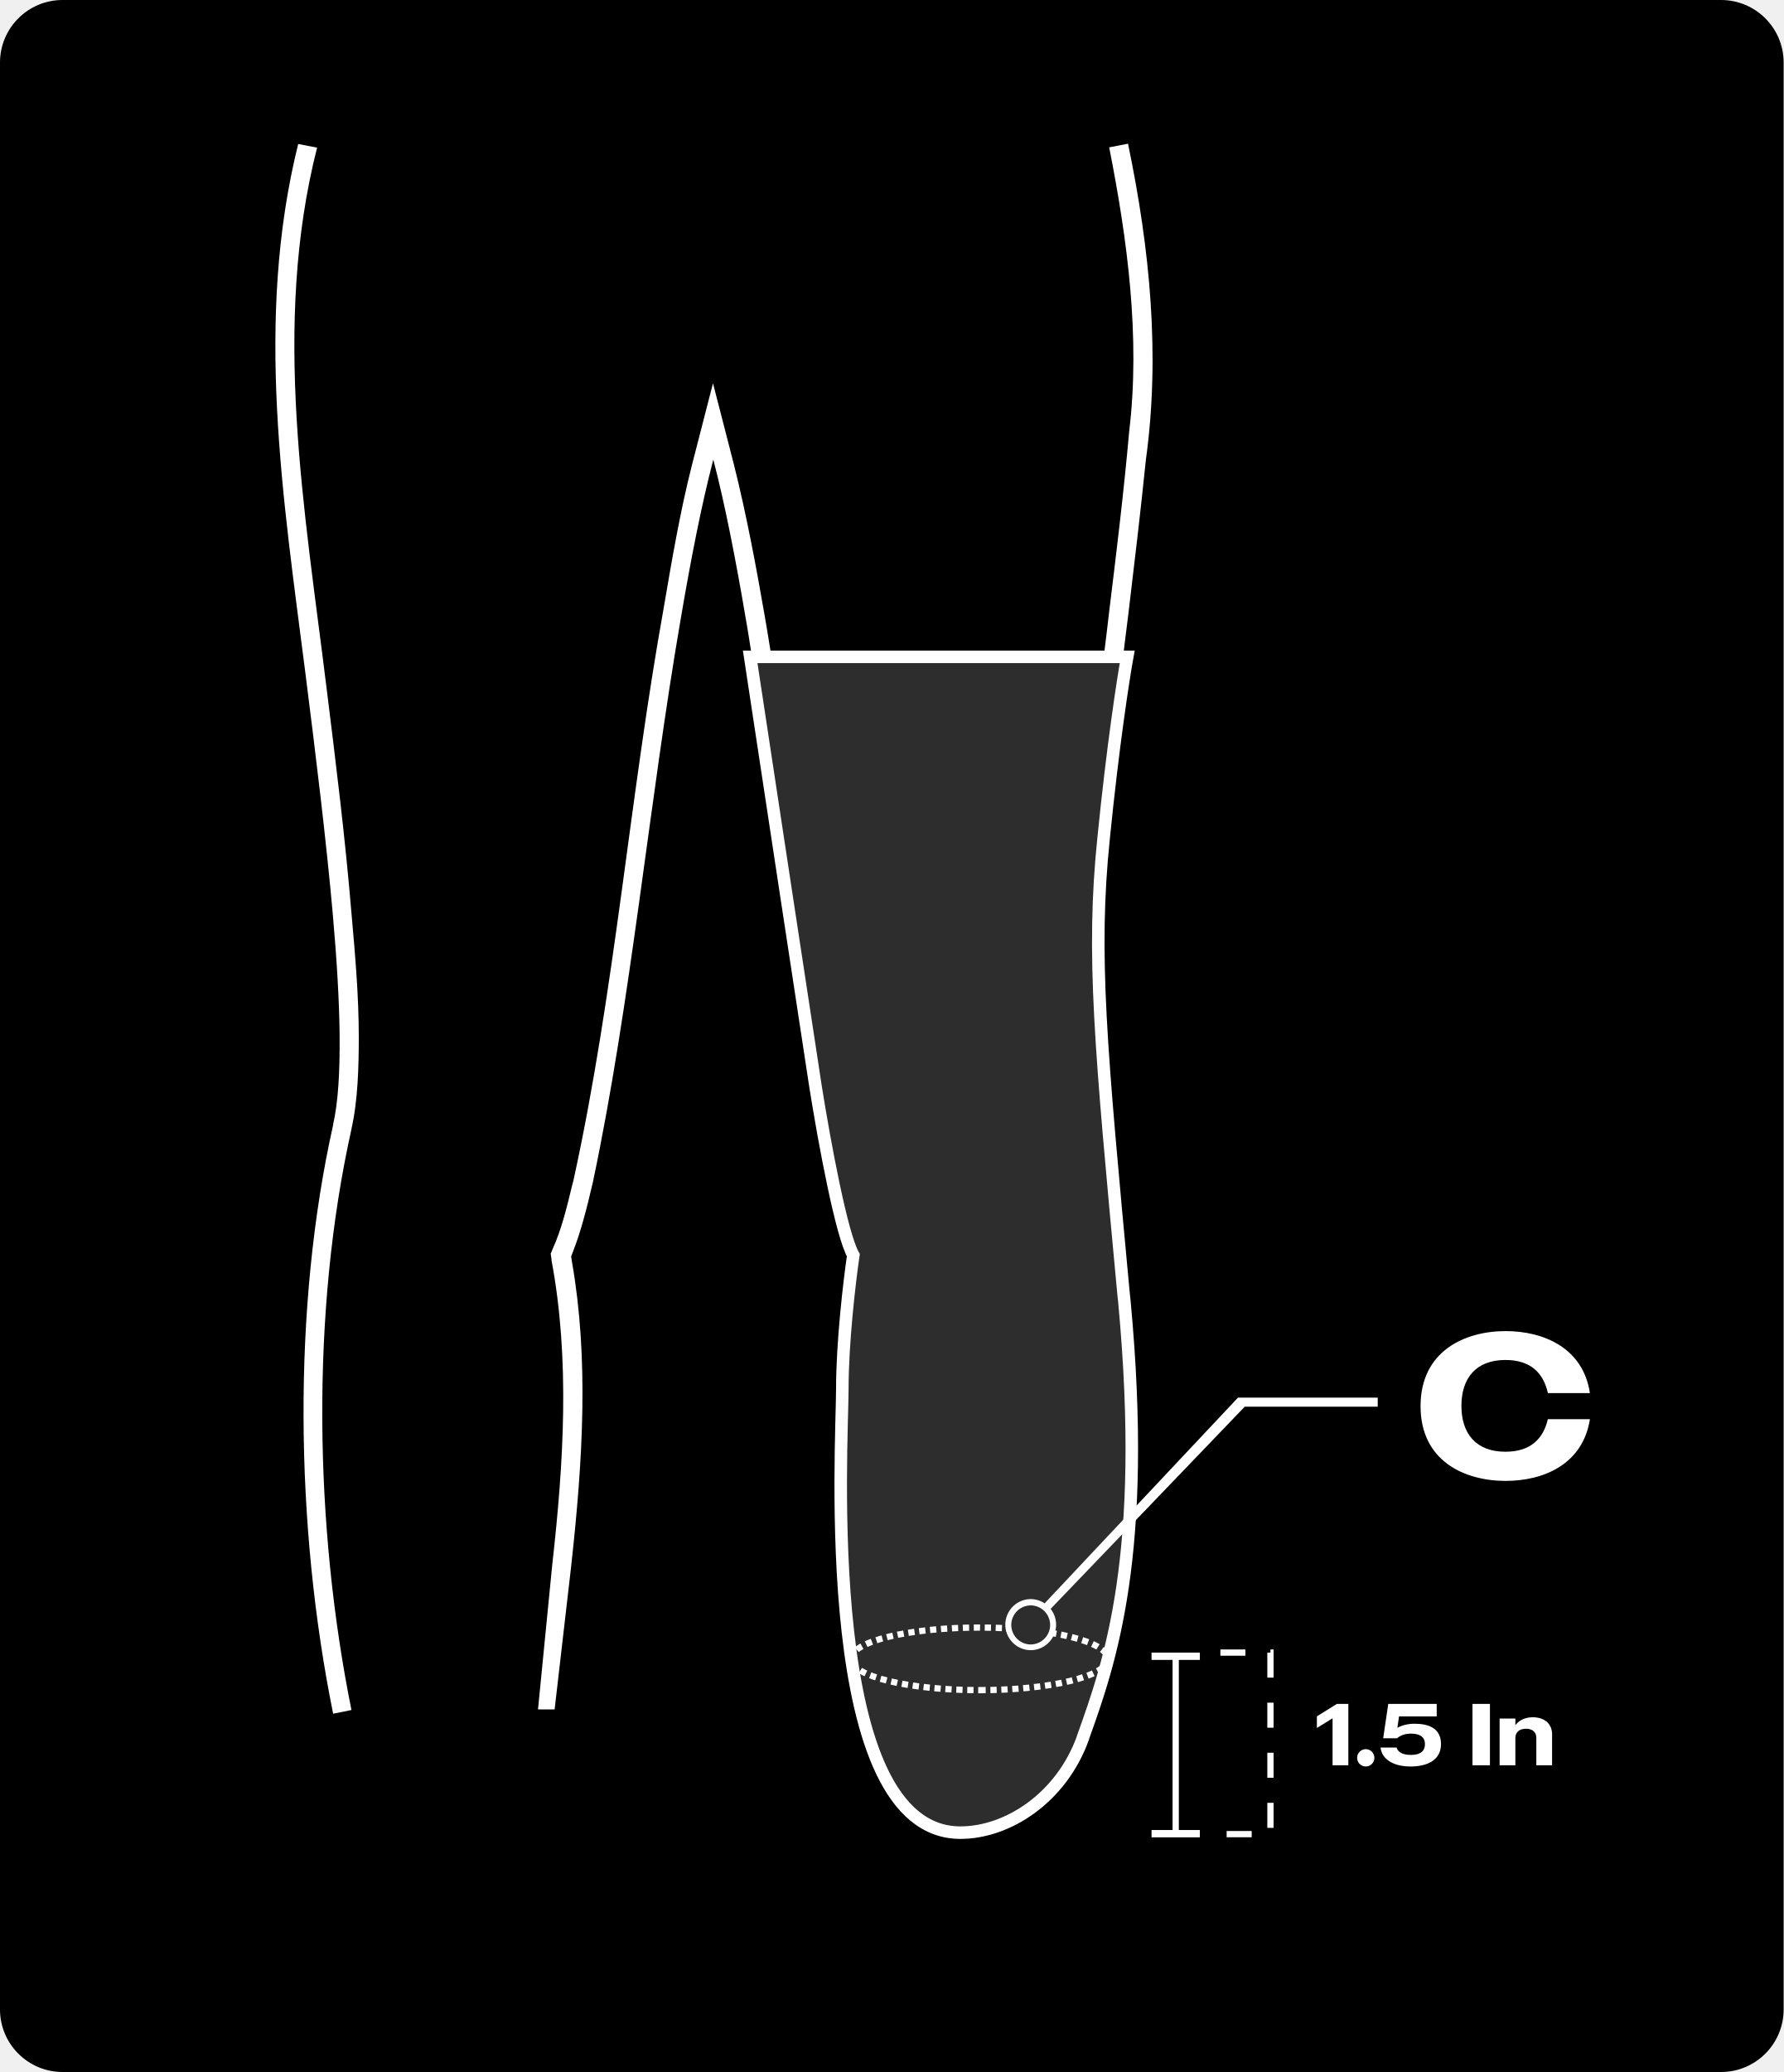
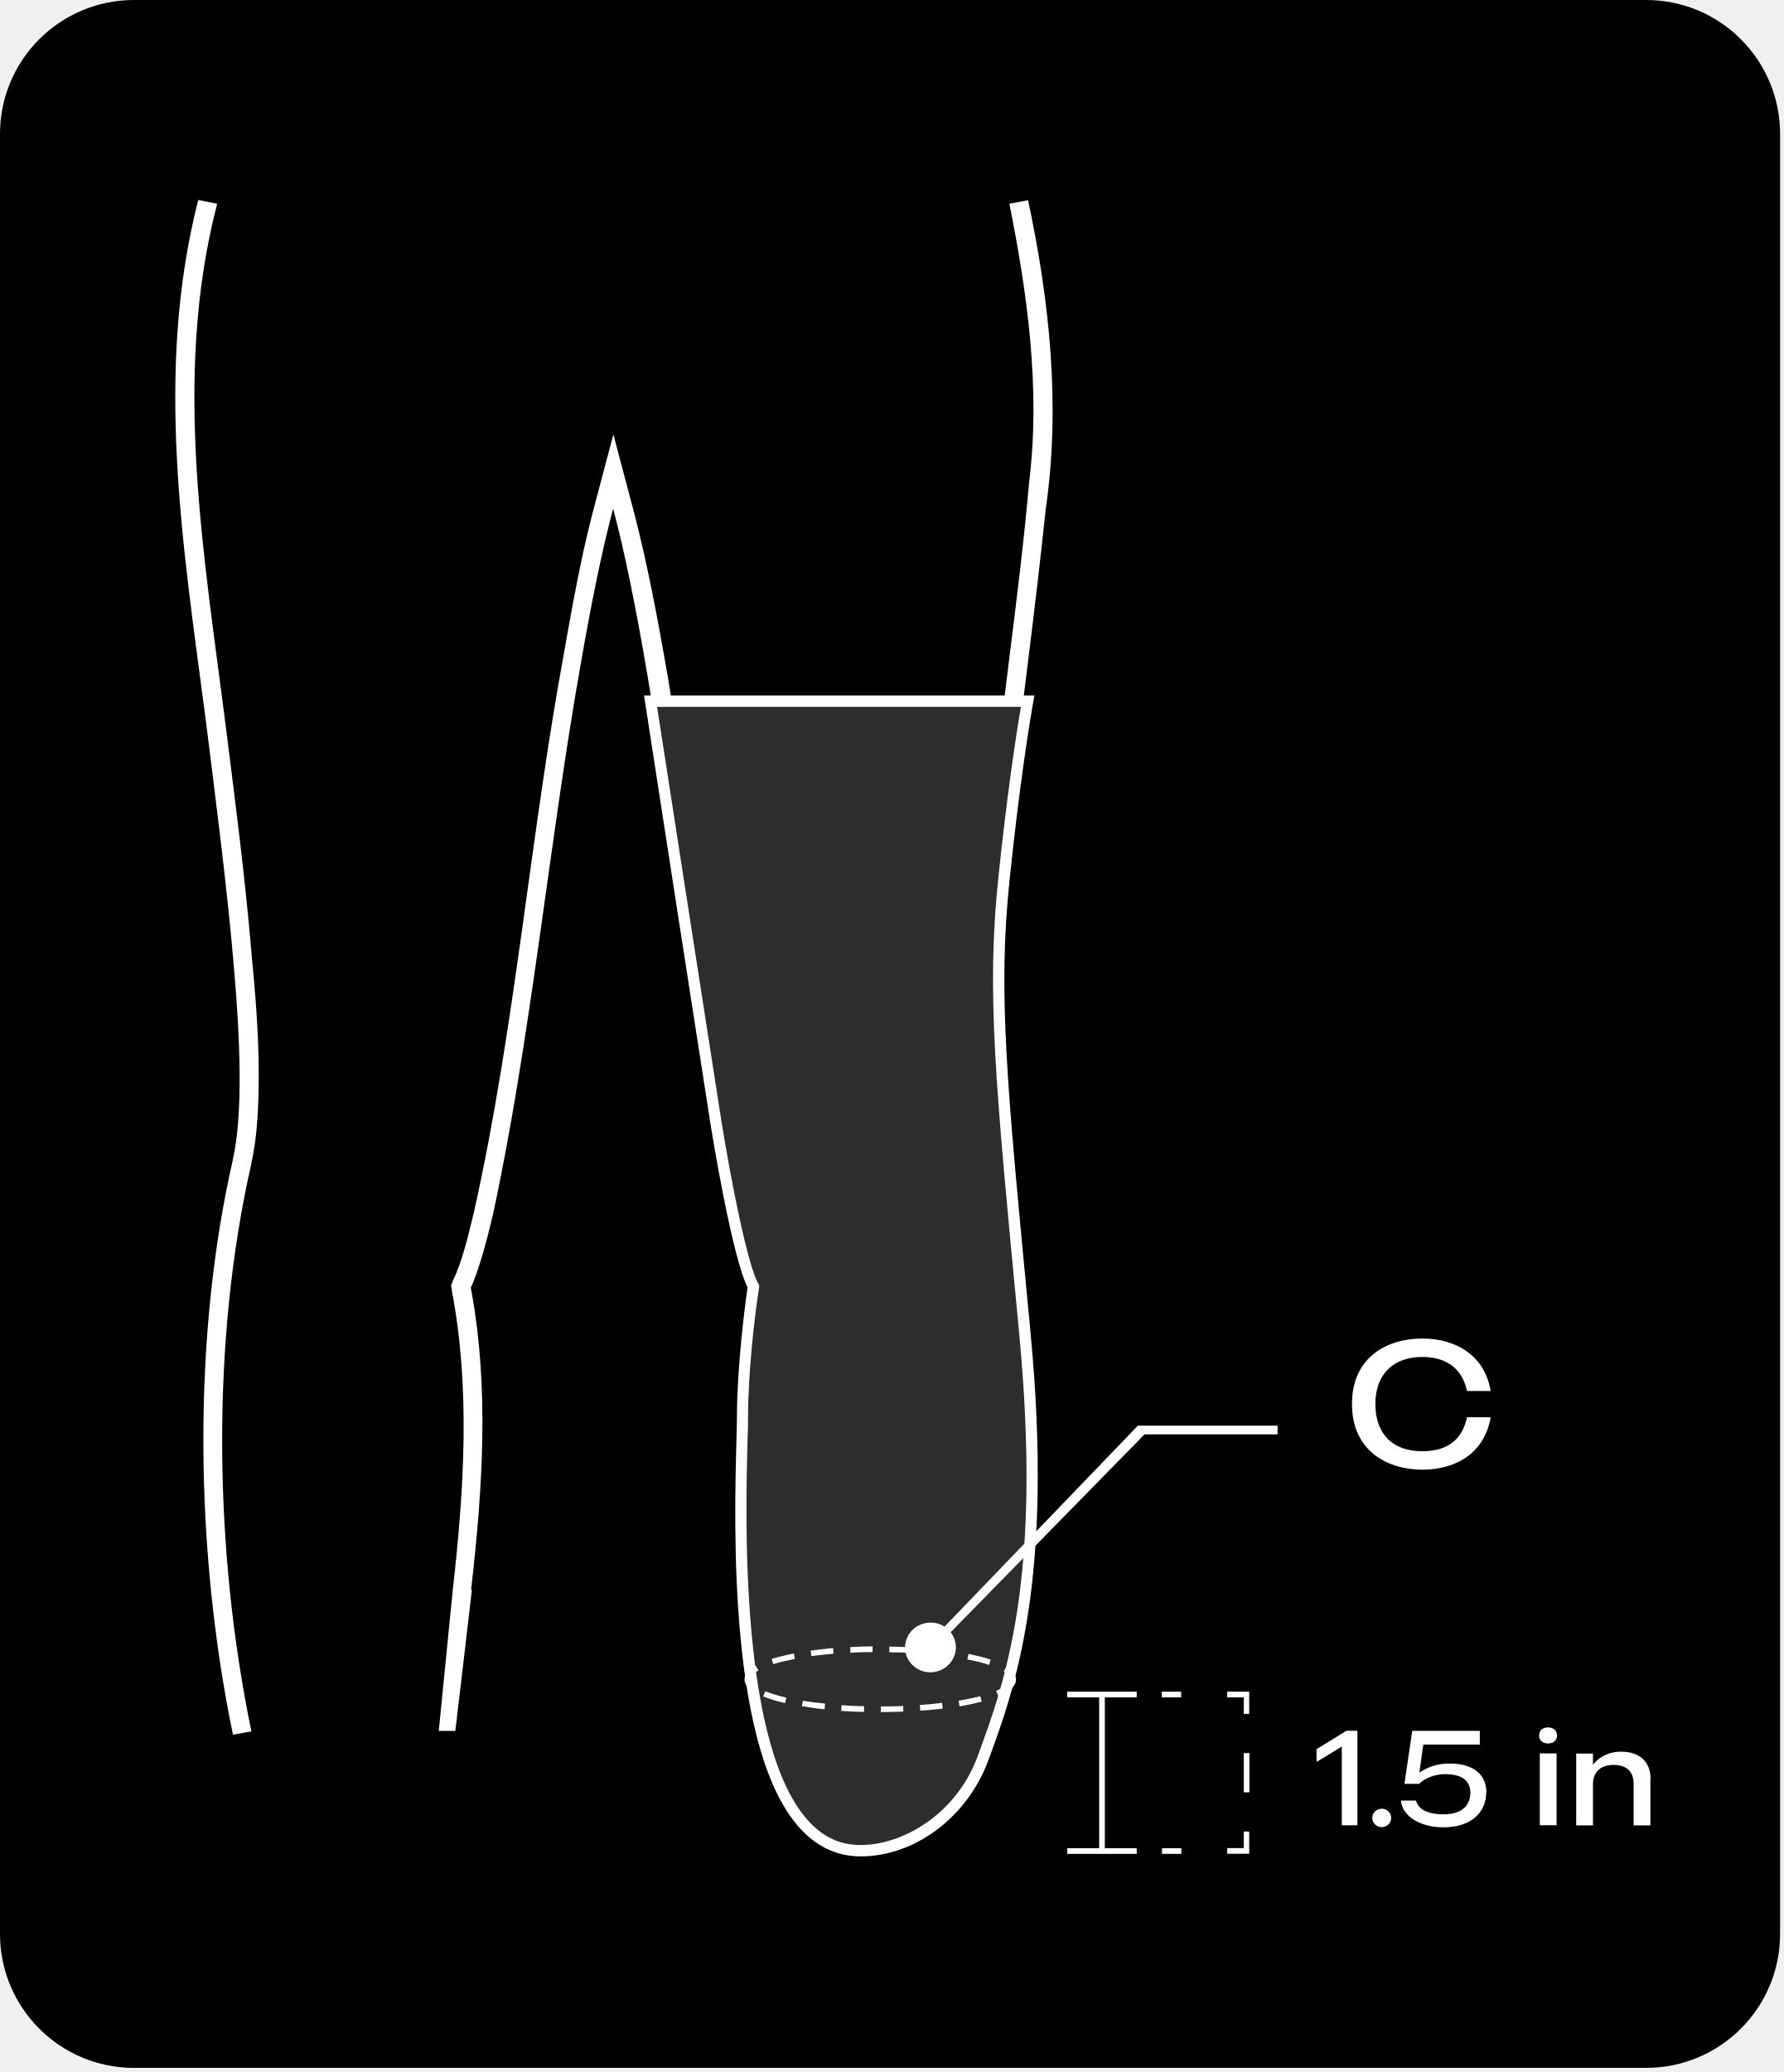
<svg xmlns="http://www.w3.org/2000/svg" width="285" height="331" viewBox="0 0 285 331" fill="none">
-   <rect width="285" height="331" rx="10" fill="black" />
-   <g clip-path="url(#clip0_9391_4601)">
-     <path fill-rule="evenodd" clip-rule="evenodd" d="M180.248 22.998C183.715 39.646 185.426 56.656 183.085 73.531C182.274 81.538 181.284 89.817 180.293 98.096C179.888 101.308 179.482 104.52 179.122 107.731C177.456 121.258 175.835 134.513 174.755 146.14C174.124 153.333 173.719 159.892 173.629 165.593C173.584 171.247 173.899 176.043 174.665 179.617V179.707C180.833 207.303 180.743 240.102 175.565 269.009H172.503C177.681 240.735 177.907 208.253 171.738 180.386V180.295C170.702 175.681 170.567 170.343 170.567 165.593C170.567 159.078 171.018 152.383 171.603 145.823C172.684 134.196 174.169 122.525 175.61 110.898C176.151 106.51 176.736 102.077 177.231 97.688C178.402 88.143 179.573 78.552 180.428 68.916C182.229 53.897 180.158 38.334 177.231 23.541L180.248 22.953V22.998Z" fill="white" />
-     <path fill-rule="evenodd" clip-rule="evenodd" d="M91.277 250.055C93.168 233 94.069 216.985 91.412 201.694C91.367 201.423 91.322 201.152 91.277 200.88V200.744V200.699V200.609L91.322 200.563C91.457 200.247 91.547 199.93 91.682 199.613C92.763 196.809 93.753 193.144 94.744 188.801C100.777 160.301 103.749 127.954 108.747 99.001C110.368 89.456 112.079 80.679 113.97 73.441C113.97 73.441 113.97 73.441 113.97 73.396C115.861 80.634 117.572 89.456 119.193 99.001C119.283 99.59 119.418 100.223 119.508 100.856C120.994 109.949 122.435 119.63 123.831 129.357C123.921 129.9 123.966 130.443 124.056 130.94L124.191 131.981V132.297C124.506 134.107 124.776 135.962 125.001 137.771L125.271 139.717C125.767 143.336 126.307 146.955 126.802 150.484C127.883 157.993 128.963 165.186 130.044 171.746C131.08 178.034 132.16 183.78 133.241 188.666V188.801C134.276 193.099 135.267 196.763 136.348 199.613C136.483 199.93 136.573 200.247 136.708 200.518V200.699C136.708 200.699 136.618 201.106 136.618 201.287C136.573 201.649 136.483 202.056 136.438 202.418C134.186 216.081 134.457 231.1 135.852 246.889C136.483 254.127 137.338 261.546 138.284 269.056H141.391C140.445 261.591 139.635 254.127 138.959 246.617C137.608 231.779 137.023 216.081 139.815 201.287V201.152L139.995 200.247L139.544 199.523C138.059 195.949 137.023 191.787 136.258 188.077C134.907 182.604 133.871 176.949 133.016 171.294C131.44 161.974 130.134 152.519 128.783 143.064C128.603 141.843 128.423 140.621 128.288 139.355C127.793 135.871 127.297 132.388 126.802 128.95V128.678C125.587 119.63 124.236 110.628 122.705 101.444C122.525 100.449 122.39 99.454 122.21 98.504C120.814 90.451 119.283 82.263 117.302 74.346C116.987 73.034 114.285 62.674 113.925 61.227C113.565 62.584 110.863 73.124 110.548 74.346C108.657 81.81 107.351 89.501 106.045 97.147C100.597 127.412 98.256 158.129 91.727 188.123C91.637 188.53 91.547 188.982 91.412 189.389C90.602 192.737 89.746 196.356 88.305 199.523L87.99 200.292L88.125 201.197V201.333C91.097 217.166 90.061 233.769 88.26 249.784L85.964 273.082H88.62C88.62 273.082 90.602 255.891 91.277 250.1V250.055Z" fill="white" />
-     <path fill-rule="evenodd" clip-rule="evenodd" d="M53.23 273.761C47.152 243.768 46.702 208.843 53.23 179.709V179.618C54.041 176.044 54.311 171.249 54.266 165.594C54.221 159.894 53.816 153.334 53.185 146.141C52.15 134.47 50.529 121.214 48.818 107.688C45.216 79.413 40.668 51.139 47.647 23L50.664 23.588C43.415 52.134 48.683 81.404 52.195 110.04C53.681 121.984 55.166 133.927 56.157 145.87C56.742 152.43 57.328 159.08 57.328 165.639C57.328 170.39 57.193 175.773 56.157 180.342V180.387C49.628 209.657 50.259 243.949 56.157 273.173" fill="white" />
-     <path d="M173.044 277.608C169.622 287.153 161.067 292.763 153.457 292.763C130.674 292.763 134.592 230.831 134.592 221.783C134.592 214.544 135.717 204.818 136.348 200.52C134.456 197.173 131.755 182.651 130.314 173.603C129.188 166.365 122.885 124.79 119.868 104.93H180.113C179.482 108.413 177.816 119.135 176.33 134.019C174.439 152.431 175.835 167.088 179.527 206.673L179.662 207.939C183.444 248.429 177.321 265.62 173.044 277.563V277.608Z" fill="#2D2D2D" stroke="white" stroke-width="2" stroke-miterlimit="10" />
-     <path d="M247.336 226.71H254.045C252.919 233.948 246.616 236.572 240.582 236.572C234.008 236.572 226.984 233.405 226.984 224.629C226.984 215.853 234.008 212.641 240.582 212.641C246.616 212.641 252.964 215.31 254.045 222.548H247.336C246.616 219.381 244.634 217.255 240.537 217.255C235.854 217.255 233.513 220.15 233.513 224.584C233.513 229.017 235.854 231.913 240.537 231.913C244.634 231.913 246.616 229.786 247.336 226.665V226.71Z" fill="white" />
-     <path d="M156.5 270C167.822 270 177 267.761 177 265C177 262.239 167.822 260 156.5 260C145.178 260 136 262.239 136 265C136 267.761 145.178 270 156.5 270Z" stroke="white" stroke-miterlimit="10" stroke-dasharray="1 0.75" />
-     <path d="M165.434 259.555L164.083 259.148L197.808 223.273H220.141V224.721H198.888L165.434 259.555Z" fill="white" />
-     <path d="M168.091 260.692C167.461 262.592 165.435 263.588 163.588 263C161.697 262.366 160.707 260.33 161.292 258.476C161.923 256.576 163.949 255.58 165.795 256.168C167.686 256.802 168.676 258.838 168.091 260.692Z" fill="#2D2D2D" />
-     <path d="M168.541 260.824C169.262 258.698 168.091 256.391 165.975 255.667C163.859 254.943 161.562 256.119 160.842 258.246C160.121 260.372 161.292 262.679 163.408 263.403C165.524 264.127 167.821 262.951 168.541 260.824C169.262 258.698 167.821 262.951 168.541 260.824ZM161.742 258.608C162.283 256.979 164.039 256.074 165.66 256.617C167.28 257.16 168.181 258.924 167.641 260.553C167.1 262.181 165.344 263.086 163.723 262.543C162.103 262.001 161.202 260.236 161.742 258.608C162.283 256.979 161.202 260.236 161.742 258.608Z" fill="white" />
-     <path d="M213.611 272.2H215.445V282H212.925V274.496L210.419 276.05V274.188L213.611 272.2ZM218.234 279.424C218.99 279.424 219.606 280.054 219.606 280.81C219.606 281.58 218.99 282.196 218.234 282.196C217.464 282.196 216.848 281.58 216.848 280.81C216.848 280.054 217.464 279.424 218.234 279.424ZM226.009 275.364C228.123 275.364 230.251 275.98 230.251 278.612C230.251 281.286 227.899 282.196 225.379 282.196C222.901 282.196 220.829 281.216 220.591 279.172H223.153C223.391 279.97 224.217 280.348 225.477 280.348C227.003 280.348 227.689 279.676 227.689 278.626C227.689 277.534 226.947 276.946 225.477 276.946C224.511 276.946 223.839 277.184 223.223 277.688H221.011L221.823 272.2H229.565V274.188H223.545L223.279 276.022C224.035 275.602 224.987 275.364 226.009 275.364ZM235.284 272.2H238.07V282H235.284V272.2ZM244.879 274.328C246.797 274.328 248.001 275.378 248.001 277.058V282H245.481V277.618C245.481 276.792 244.963 276.162 243.829 276.162C242.709 276.162 242.135 276.792 242.135 277.618V282H239.615V274.538H242.135V275.602C242.429 275.168 243.325 274.328 244.879 274.328Z" fill="white" />
-     <path d="M194.999 264H202.999V293H194.999" stroke="white" stroke-miterlimit="10" stroke-dasharray="4 4" />
-     <path fill-rule="evenodd" clip-rule="evenodd" d="M191.72 264V265.168H188.359V292.344H191.72V293.512H184V292.344H187.359V265.168H184V264H191.72Z" fill="white" />
-   </g>
-   <defs>
-     <clipPath id="clip0_9391_4601">
-       <rect width="210" height="277" fill="white" transform="translate(44 23)" />
-     </clipPath>
-   </defs>
+   <path d="M263.028 0H21.406C9.584 0 0 9.584 0 21.406V308.936C0 320.758 9.584 330.342 21.406 330.342H263.028C274.85 330.342 284.434 320.758 284.434 308.936V21.406C284.434 9.584 274.85 0 263.028 0Z" fill="black" />
+   <path fill-rule="evenodd" clip-rule="evenodd" d="M164.264 31.945C167.737 48.217 169.474 64.866 167.096 81.327C166.265 89.142 165.321 97.259 164.302 105.376C163.924 108.547 163.51 111.68 163.132 114.814C161.471 128.065 159.809 140.977 158.79 152.379C158.148 159.401 157.733 165.856 157.695 171.406C157.657 176.956 157.959 181.637 158.752 185.111V185.186C164.944 212.18 164.868 244.232 159.658 272.51H156.601C161.773 244.837 161.999 213.124 155.807 185.866V185.79C154.75 181.298 154.638 176.05 154.638 171.406C154.638 165.026 155.053 158.495 155.657 152.114C156.752 140.75 158.186 129.349 159.658 117.985C160.225 113.681 160.754 109.377 161.282 105.074C162.453 95.711 163.622 86.386 164.453 76.91C166.265 62.224 164.189 47.009 161.282 32.549L164.264 31.983V31.945Z" fill="white" />
+   <path fill-rule="evenodd" clip-rule="evenodd" d="M75.282 253.899C77.207 237.25 78.076 221.582 75.395 206.632C75.358 206.368 75.282 206.103 75.244 205.839V205.726V205.65V205.575L75.32 205.537C75.433 205.235 75.584 204.933 75.697 204.631C76.754 201.875 77.773 198.288 78.755 194.06C84.796 166.198 87.74 134.561 92.761 106.246C94.385 96.921 96.084 88.313 97.972 81.253C97.972 81.253 97.972 81.253 97.972 81.215V81.253C99.859 88.351 101.558 96.921 103.181 106.284C103.295 106.888 103.37 107.492 103.484 108.058C104.994 116.93 106.428 126.406 107.787 135.92C107.863 136.486 107.938 136.977 108.014 137.468L108.165 138.487V138.827C108.467 140.601 108.731 142.413 108.996 144.188L109.26 146.113C109.789 149.662 110.279 153.173 110.77 156.609C111.865 163.933 112.922 170.955 114.017 177.411C115.074 183.565 116.131 189.152 117.225 193.947V194.098C118.245 198.326 119.264 201.913 120.322 204.669C120.435 204.971 120.548 205.273 120.699 205.575V205.65L120.774 205.764C120.774 205.952 120.699 206.141 120.662 206.368C120.586 206.745 120.548 207.085 120.473 207.463C118.207 220.827 118.509 235.513 119.906 250.917C120.548 258.014 121.417 265.263 122.36 272.587H125.456C124.513 265.301 123.681 257.977 123.04 250.652C121.718 236.155 121.114 220.79 123.908 206.33V206.217L124.097 205.348L123.643 204.631C122.171 201.158 121.114 197.08 120.359 193.456C119.038 188.095 117.98 182.545 117.112 177.033C115.526 167.935 114.206 158.685 112.884 149.436C112.695 148.228 112.544 147.019 112.355 145.811C111.864 142.414 111.374 139.016 110.883 135.618V135.354C109.637 126.519 108.316 117.685 106.806 108.737C106.655 107.756 106.466 106.812 106.315 105.868C104.918 97.978 103.408 90.012 101.407 82.235C101.067 80.951 98.387 70.833 98.01 69.398C97.67 70.72 94.913 81.026 94.611 82.235C92.724 89.559 91.402 97.072 90.081 104.509C84.645 134.108 82.304 164.122 75.772 193.456C75.659 193.871 75.583 194.287 75.47 194.702C74.677 197.986 73.81 201.535 72.375 204.593L72.073 205.348L72.224 206.217V206.33C75.168 221.809 74.149 238.043 72.375 253.71L70.109 276.513H72.752C72.752 276.513 74.754 259.713 75.395 254.05L75.282 253.899Z" fill="white" />
+   <path fill-rule="evenodd" clip-rule="evenodd" d="M37.226 277.116C31.147 247.781 30.694 213.652 37.226 185.186V185.111C38.018 181.6 38.321 176.918 38.283 171.406C38.245 165.857 37.83 159.401 37.188 152.379C36.169 140.977 34.508 128.028 32.847 114.776C29.222 87.103 24.654 59.468 31.676 31.945L34.696 32.549C27.448 60.487 32.695 89.066 36.206 117.079C37.679 128.745 39.189 140.448 40.17 152.114C40.775 158.495 41.341 165.026 41.341 171.406C41.341 176.05 41.19 181.298 40.17 185.79V185.866C33.639 214.483 34.243 248.008 40.17 276.587" fill="white" />
+   <path d="M157.056 280.856C153.658 290.182 145.05 295.694 137.462 295.694C114.697 295.694 118.623 235.175 118.623 226.303C118.623 219.205 119.756 209.691 120.36 205.501C118.472 202.254 115.753 188.059 114.356 179.187C113.224 172.089 106.919 131.466 103.937 112.023H164.191C163.549 115.459 161.926 125.917 160.379 140.49C158.491 158.498 159.887 172.844 163.587 211.541L163.7 212.787C167.476 252.39 161.322 269.191 157.056 280.856Z" fill="#2D2D2D" />
+   <path d="M137.498 296.554C133.987 296.554 130.853 295.195 128.211 292.476C116.318 280.282 117.3 243.699 117.677 229.919C117.715 228.334 117.753 227.088 117.753 226.257C117.753 219.122 118.847 209.834 119.451 205.644C116.998 200.811 113.826 181.519 113.486 179.292C112.278 171.628 105.18 125.946 103.066 112.129L102.915 111.109H165.284L165.096 112.166C164.454 115.715 162.793 126.211 161.32 140.557C159.433 158.49 160.829 172.874 164.529 211.42L164.642 212.666C168.455 252.458 162.15 269.711 157.96 281.113C154.637 290.211 146.257 296.554 137.535 296.554H137.498ZM104.992 112.921C107.295 127.834 114.09 171.59 115.26 179.028C116.959 189.561 119.527 202.208 121.15 205.04L121.301 205.304V205.606C120.546 210.25 119.527 219.575 119.527 226.257C119.527 227.088 119.527 228.333 119.451 229.957C119.112 242.227 118.13 279.565 129.494 291.231C131.797 293.609 134.402 294.742 137.498 294.742C144.218 294.742 152.788 289.871 156.223 280.546C160.603 268.579 166.605 252.231 162.83 212.817L162.717 211.571C159.017 172.912 157.62 158.452 159.507 140.368C160.866 127.192 162.377 117.263 163.132 112.921H104.992Z" fill="white" />
+   <path d="M140.745 273.503V272.597C141.953 272.597 143.162 272.597 144.332 272.522V273.428C143.199 273.466 141.991 273.503 140.745 273.503ZM138.027 273.466C136.781 273.466 135.573 273.39 134.402 273.315L134.478 272.408C135.611 272.484 136.818 272.559 138.064 272.559V273.466H138.027ZM147.05 273.277L146.975 272.371C148.258 272.295 149.428 272.182 150.523 272.031L150.637 272.937C149.542 273.088 148.334 273.201 147.05 273.277ZM131.722 273.05C130.476 272.937 129.268 272.748 128.136 272.559L128.287 271.691C129.382 271.88 130.59 272.031 131.835 272.144L131.76 273.05H131.722ZM153.317 272.559L153.166 271.691C154.449 271.465 155.582 271.238 156.639 270.974L156.865 271.842C155.808 272.106 154.6 272.371 153.317 272.597V272.559ZM125.455 272.069C124.096 271.767 122.925 271.389 121.944 271.012L122.284 270.181C123.228 270.558 124.36 270.898 125.643 271.2L125.455 272.069ZM159.508 270.936L159.169 270.105C160.603 269.501 161.433 268.822 161.433 268.256C161.433 267.765 160.868 267.312 160.377 267.01L160.83 266.255C161.811 266.859 162.34 267.538 162.34 268.293C162.34 269.313 161.396 270.219 159.508 270.974V270.936ZM119.49 269.539C119.112 269.124 118.961 268.709 118.961 268.256C118.961 267.463 119.566 266.708 120.736 266.066L121.189 266.859C120.358 267.312 119.867 267.84 119.867 268.256C119.867 268.482 119.981 268.709 120.169 268.935L119.49 269.539ZM157.998 265.953C157.017 265.613 155.847 265.349 154.563 265.084L154.751 264.216C156.072 264.48 157.281 264.782 158.301 265.122L158.036 265.99L157.998 265.953ZM123.568 265.877L123.303 265.009C124.322 264.707 125.53 264.405 126.852 264.14L127.003 265.009C125.719 265.273 124.549 265.537 123.568 265.839V265.877ZM151.92 264.669C150.787 264.518 149.617 264.367 148.371 264.254L148.447 263.348C149.692 263.461 150.9 263.612 152.033 263.763L151.92 264.669ZM129.645 264.594L129.532 263.687C130.702 263.536 131.91 263.385 133.118 263.272L133.194 264.178C131.986 264.291 130.778 264.405 129.645 264.556V264.594ZM145.691 264.065C144.52 263.989 143.35 263.952 142.104 263.952V263.046C143.35 263.046 144.558 263.121 145.728 263.159V264.065H145.691ZM135.874 264.027V263.121C137.007 263.046 138.216 263.008 139.424 263.008V263.914C138.216 263.914 137.007 263.952 135.874 264.027Z" fill="white" />
+   <path d="M149.467 263.23L148.108 262.777L181.822 227.742H204.134V229.139H182.879L149.467 263.23Z" fill="white" />
+   <path d="M152.071 264.297C151.467 266.147 149.428 267.128 147.541 266.524C145.653 265.92 144.634 263.919 145.276 262.069C145.88 260.219 147.919 259.238 149.806 259.842C151.694 260.446 152.713 262.447 152.071 264.297Z" fill="white" />
+   <path d="M152.525 264.422C153.242 262.345 152.072 260.08 149.958 259.4C147.843 258.721 145.54 259.853 144.823 261.93C144.105 264.006 145.276 266.272 147.39 266.951C149.504 267.631 151.807 266.498 152.525 264.422C153.242 262.345 151.807 266.498 152.525 264.422ZM145.729 262.232C146.257 260.646 148.032 259.778 149.655 260.306C151.279 260.835 152.185 262.572 151.619 264.157C151.09 265.743 149.315 266.611 147.692 266.083C146.069 265.554 145.163 263.818 145.729 262.232C146.257 260.646 145.2 263.818 145.729 262.232Z" fill="white" />
+   <path d="M234.412 226.4H238.187C237.243 232.101 232.638 234.781 227.277 234.781C221.614 234.781 216.026 231.723 216.026 224.286C216.026 216.848 221.576 213.828 227.277 213.828C232.638 213.828 237.243 216.546 238.187 222.209H234.412C233.845 219.567 232.034 216.773 227.277 216.773C222.52 216.773 219.764 219.642 219.764 224.286C219.764 228.929 222.369 231.836 227.277 231.836C232.185 231.836 233.845 229.043 234.412 226.4Z" fill="white" />
+   <path d="M216.895 276.522V291.586H214.402V279.014L210.363 281.468V279.429L215.157 276.484H216.895V276.522Z" fill="white" />
+   <path d="M222.293 290.41C222.293 291.241 221.614 291.882 220.783 291.882C219.953 291.882 219.272 291.241 219.272 290.41C219.272 289.579 219.953 288.938 220.783 288.938C221.614 288.938 222.293 289.579 222.293 290.41Z" fill="white" />
+   <path d="M237.47 286.361C237.47 289.646 234.903 291.911 230.674 291.911C227.05 291.911 224.143 290.288 223.841 287.645H226.258C226.56 288.815 227.767 289.835 230.674 289.835C233.997 289.835 234.941 288.023 234.941 286.399C234.941 284.663 233.846 283.417 230.901 283.417C228.825 283.417 227.314 284.398 226.748 284.965H224.408L225.653 276.508H236.451V278.697H227.427L226.786 283.19C227.881 282.435 229.391 281.718 231.656 281.718C234.676 281.718 237.508 282.926 237.508 286.399L237.47 286.361Z" fill="white" />
+   <path d="M245.927 277.237C245.927 276.406 246.53 275.953 247.361 275.953C248.192 275.953 248.796 276.444 248.796 277.237C248.796 278.03 248.192 278.52 247.361 278.52C246.53 278.52 245.927 278.03 245.927 277.237ZM246.04 280.106H248.72V291.583H246.04V280.106Z" fill="white" />
+   <path d="M263.708 284.17V291.607H261.027V284.963C261.027 283.037 259.932 281.942 257.818 281.942C255.704 281.942 254.534 283.15 254.534 284.963V291.607H251.854V280.13H254.534V281.905C255.1 281.149 256.572 279.828 259.026 279.828C262.084 279.828 263.745 281.527 263.745 284.208L263.708 284.17Z" fill="white" />
+   <path d="M188.729 270.242H185.634V271.148H188.729V270.242Z" fill="white" />
+   <path d="M199.604 273.791H198.735V271.148H196.093V270.242H199.604V273.791Z" fill="white" />
+   <path d="M199.64 280.055H198.734V286.322H199.64V280.055Z" fill="white" />
+   <path d="M199.604 296.135H196.093V295.229H198.735V292.586H199.604V296.135Z" fill="white" />
+   <path d="M188.767 295.25H185.672V296.156H188.767V295.25Z" fill="white" />
+   <path d="M181.631 270.242H170.532V271.148H181.631V270.242Z" fill="white" />
+   <path d="M181.631 295.25H170.532V296.156H181.631V295.25Z" fill="white" />
+   <path d="M176.535 270.703H175.629V295.696H176.535V270.703Z" fill="white" />
</svg>
